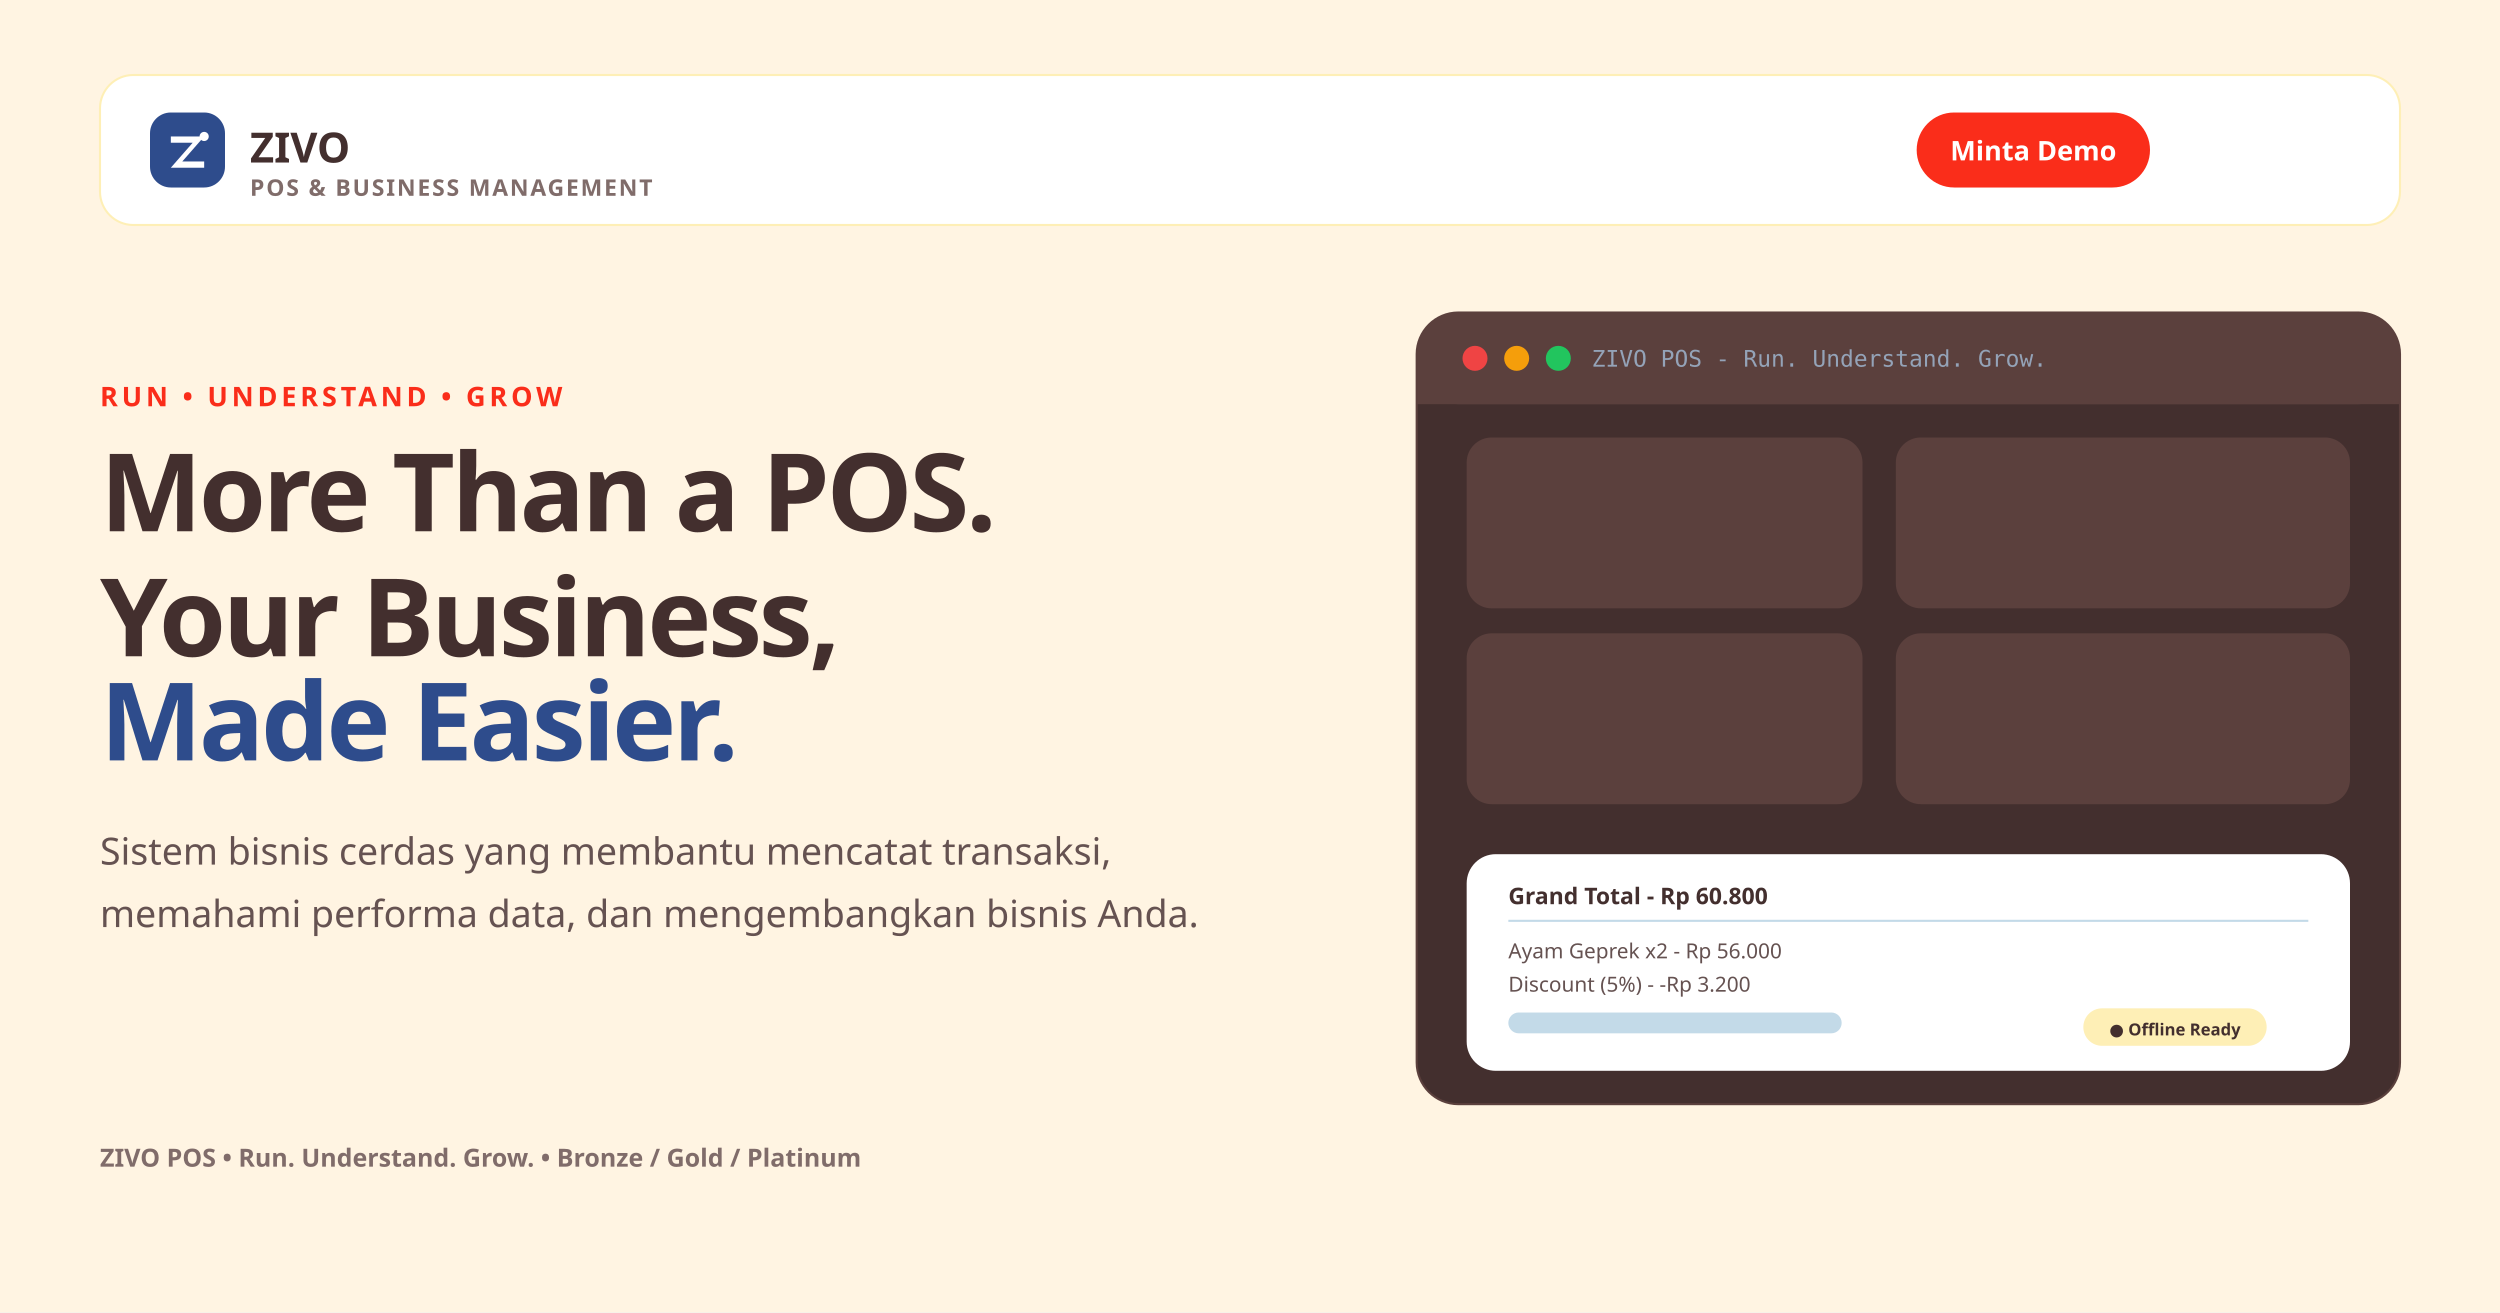
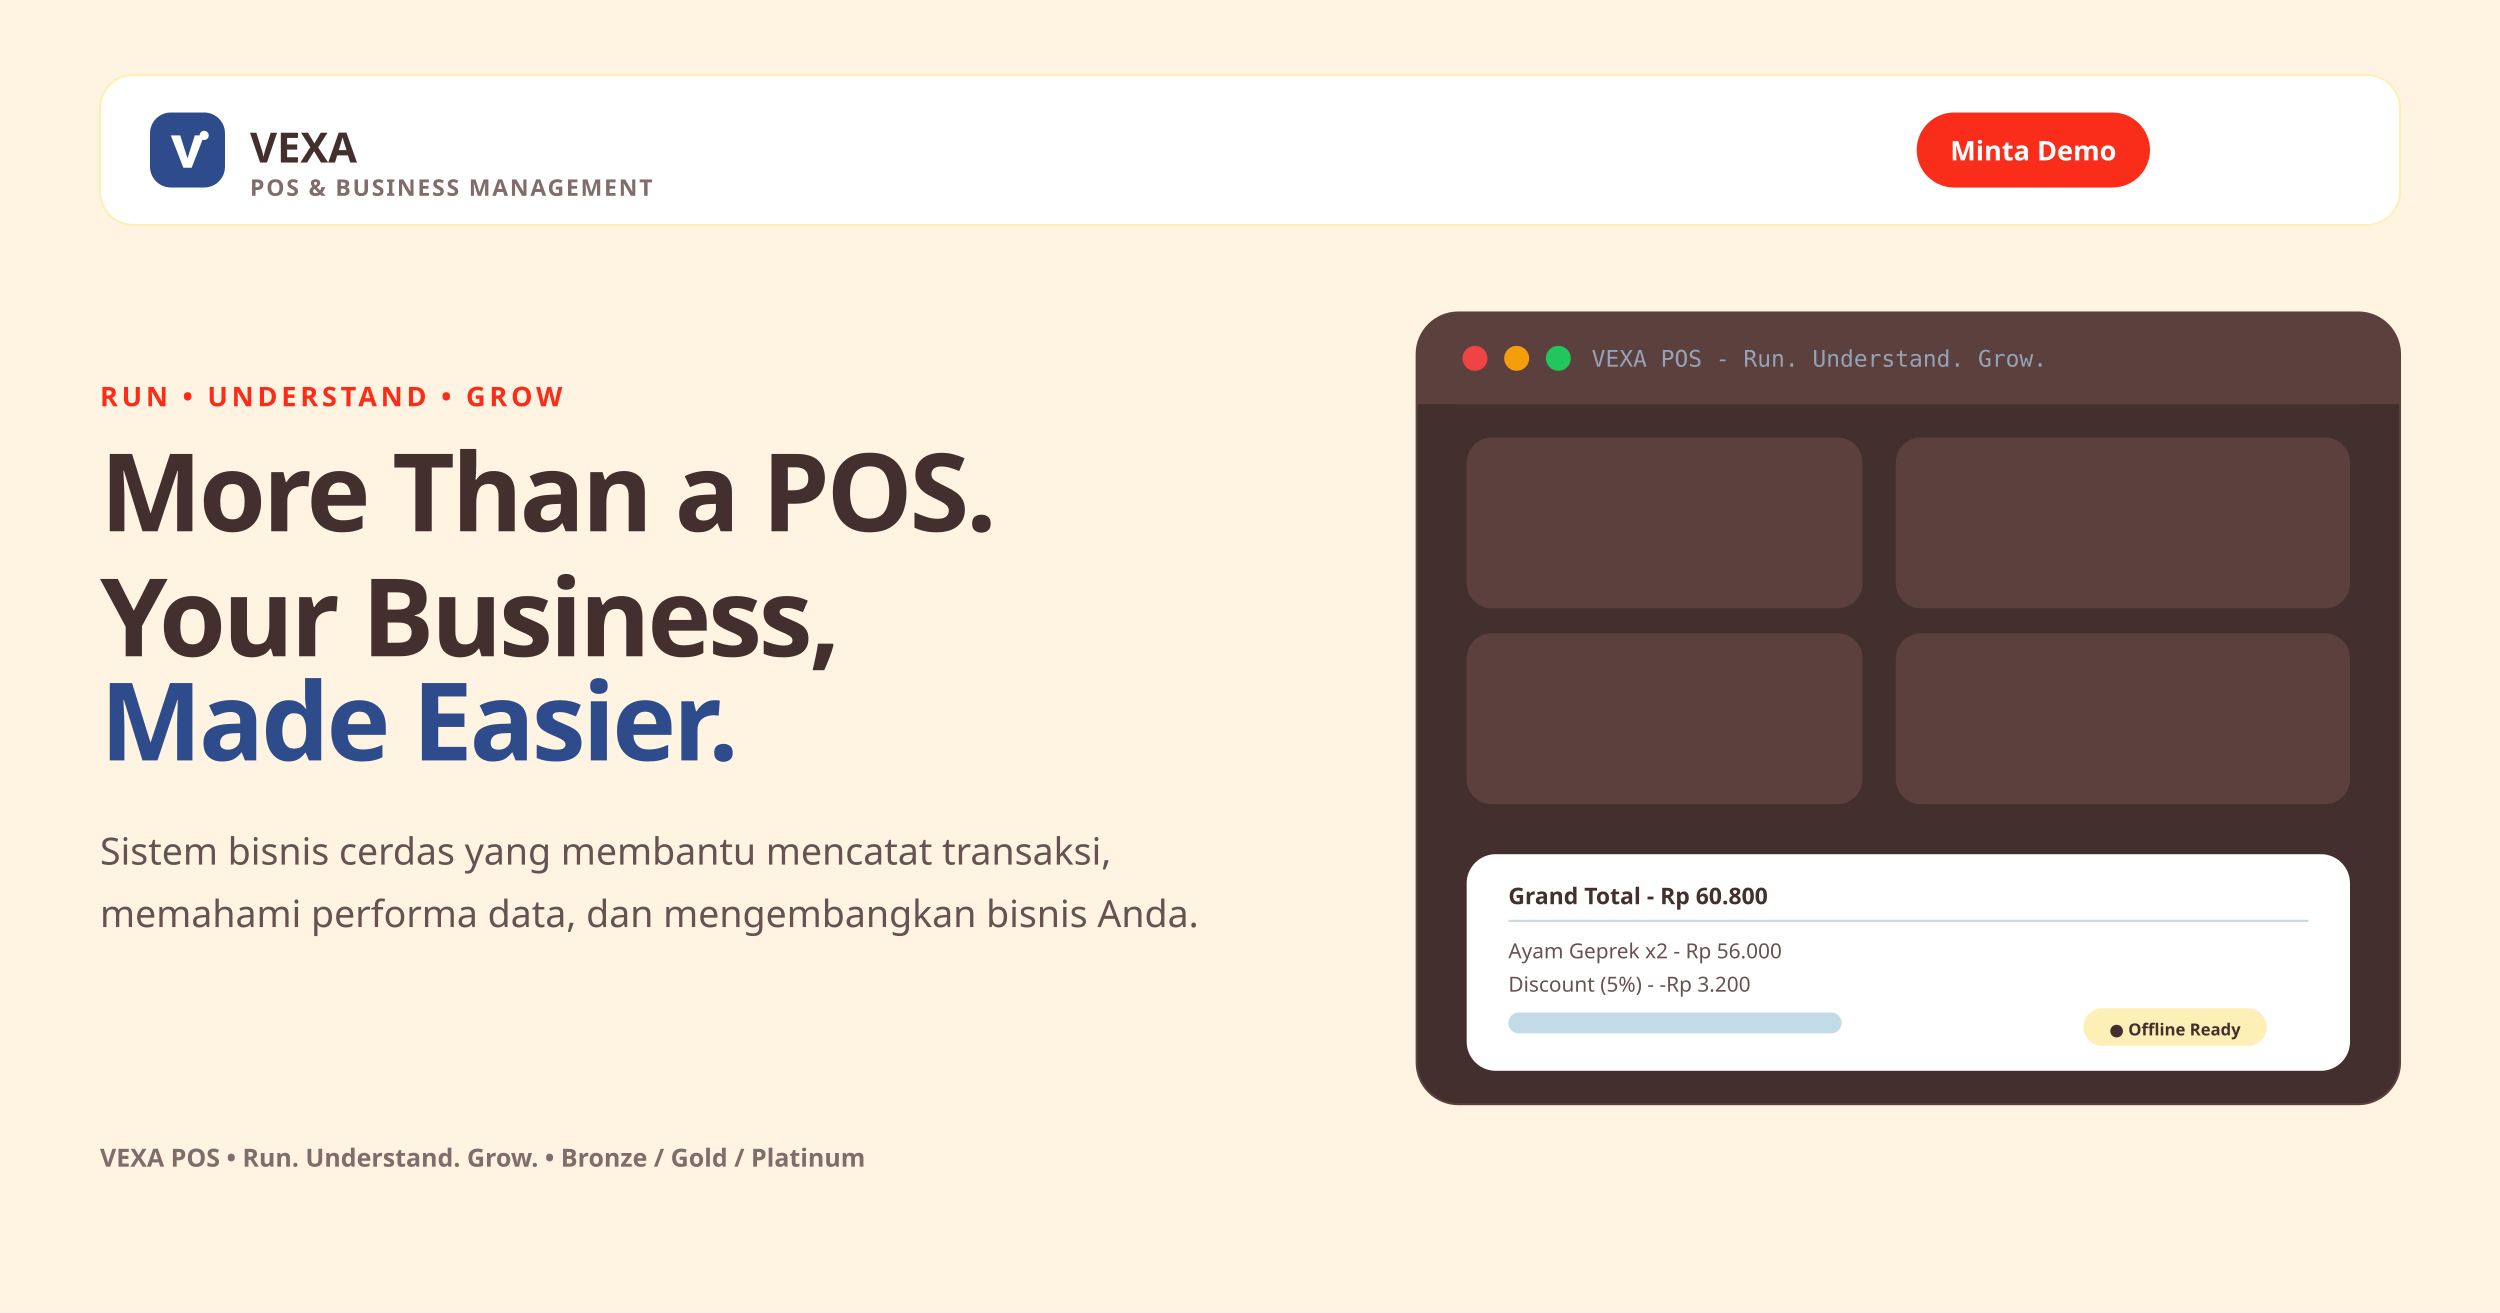
- <svg xmlns="http://www.w3.org/2000/svg" width="1200" height="630" viewBox="0 0 1200 630" role="img" aria-label="ZIVO Open Graph preview">
+ <svg xmlns="http://www.w3.org/2000/svg" width="1200" height="630" viewBox="0 0 1200 630" role="img" aria-label="VEXA Open Graph preview">
  <rect width="1200" height="630" rx="0" fill="#FFF4E2" />
  <rect x="48" y="36" width="1104" height="72" rx="16" fill="#ffffff" stroke="#FEEFB6" />
  <rect x="72" y="54" width="36" height="36" rx="10" fill="#2E4C8C" />
-   <path d="M82 65.5h16l-10.5 12H98v3H82l10.5-12H82v-3z" fill="#ffffff" />
-   <circle cx="98" cy="65.5" r="2.2" fill="#ffffff" />
-   <text x="120" y="78" fill="#432F2E" font-family="'Poppins',system-ui,sans-serif" font-size="20" font-weight="800">ZIVO</text>
+   <path d="M82 65h4.5l3.5 11 3.5-11H98l-6 15.5h-4z" fill="#ffffff" />
+   <circle cx="98" cy="65" r="2.2" fill="#ffffff" />
+   <text x="120" y="78" fill="#432F2E" font-family="'Poppins',system-ui,sans-serif" font-size="20" font-weight="800">VEXA</text>
  <text x="120" y="94" fill="#806C6A" font-family="'Poppins',system-ui,sans-serif" font-size="11" font-weight="600" letter-spacing="0.08em">POS &amp; BUSINESS MANAGEMENT</text>
  <rect x="920" y="54" width="112" height="36" rx="18" fill="#FA2D1A" />
  <text x="976" y="77" text-anchor="middle" fill="#ffffff" font-family="'Poppins',system-ui,sans-serif" font-size="13" font-weight="700">Minta Demo</text>
  <text x="48" y="195" fill="#FA2D1A" font-family="'Poppins',system-ui,sans-serif" font-size="13" font-weight="800" letter-spacing="0.14em">RUN • UNDERSTAND • GROW</text>
  <text x="48" y="255" fill="#432F2E" font-family="'Poppins',system-ui,sans-serif" font-size="52" font-weight="800" letter-spacing="-0.03em">More Than a POS.</text>
  <text x="48" y="315" fill="#432F2E" font-family="'Poppins',system-ui,sans-serif" font-size="52" font-weight="800" letter-spacing="-0.03em">Your Business,</text>
  <text x="48" y="365" fill="#2E4C8C" font-family="'Poppins',system-ui,sans-serif" font-size="52" font-weight="800" letter-spacing="-0.03em">Made Easier.</text>
  <text x="48" y="415" fill="#655251" font-family="'Poppins',system-ui,sans-serif" font-size="18">Sistem bisnis cerdas yang membantu mencatat transaksi,</text>
  <text x="48" y="445" fill="#655251" font-family="'Poppins',system-ui,sans-serif" font-size="18">memahami performa data, dan mengembangkan bisnis Anda.</text>
  <g>
    <rect x="680" y="150" width="472" height="380" rx="20" fill="#432F2E" stroke="#5B403D" />
    <rect x="680" y="150" width="472" height="44" rx="20" fill="#5B403D" />
    <rect x="680" y="172" width="472" height="22" fill="#5B403D" />
    <circle cx="708" cy="172" r="6" fill="#ef4444" />
    <circle cx="728" cy="172" r="6" fill="#f59e0b" />
    <circle cx="748" cy="172" r="6" fill="#22c55e" />
-     <text x="764" y="176" fill="#94a3b8" font-family="monospace" font-size="11">ZIVO POS - Run. Understand. Grow.</text>
+     <text x="764" y="176" fill="#94a3b8" font-family="monospace" font-size="11">VEXA POS - Run. Understand. Grow.</text>
    <rect x="704" y="210" width="190" height="82" rx="12" fill="#5B403D" />
    <rect x="910" y="210" width="218" height="82" rx="12" fill="#5B403D" />
    <rect x="704" y="304" width="190" height="82" rx="12" fill="#5B403D" />
    <rect x="910" y="304" width="218" height="82" rx="12" fill="#5B403D" />
    <rect x="704" y="410" width="424" height="104" rx="14" fill="#ffffff" />
    <text x="724" y="434" fill="#432F2E" font-family="'Poppins',system-ui,sans-serif" font-size="11" font-weight="800">Grand Total - Rp 60.800</text>
    <line x1="724" y1="442" x2="1108" y2="442" stroke="#C3DAE8" />
    <text x="724" y="460" fill="#655251" font-family="'Poppins',system-ui,sans-serif" font-size="10">Ayam Geprek x2 - Rp 56.000</text>
    <text x="724" y="476" fill="#655251" font-family="'Poppins',system-ui,sans-serif" font-size="10">Discount (5%) - -Rp 3.200</text>
    <rect x="724" y="486" width="160" height="10" rx="5" fill="#C3DAE8" />
    <rect x="1000" y="484" width="88" height="18" rx="9" fill="#FEEFB6" />
    <text x="1044" y="497" text-anchor="middle" fill="#432F2E" font-family="'Poppins',system-ui,sans-serif" font-size="8" font-weight="700">● Offline Ready</text>
  </g>
-   <text x="48" y="560" fill="#806C6A" font-family="'Poppins',system-ui,sans-serif" font-size="12" font-weight="600">ZIVO POS • Run. Understand. Grow. • Bronze / Gold / Platinum</text>
+   <text x="48" y="560" fill="#806C6A" font-family="'Poppins',system-ui,sans-serif" font-size="12" font-weight="600">VEXA POS • Run. Understand. Grow. • Bronze / Gold / Platinum</text>
</svg>
